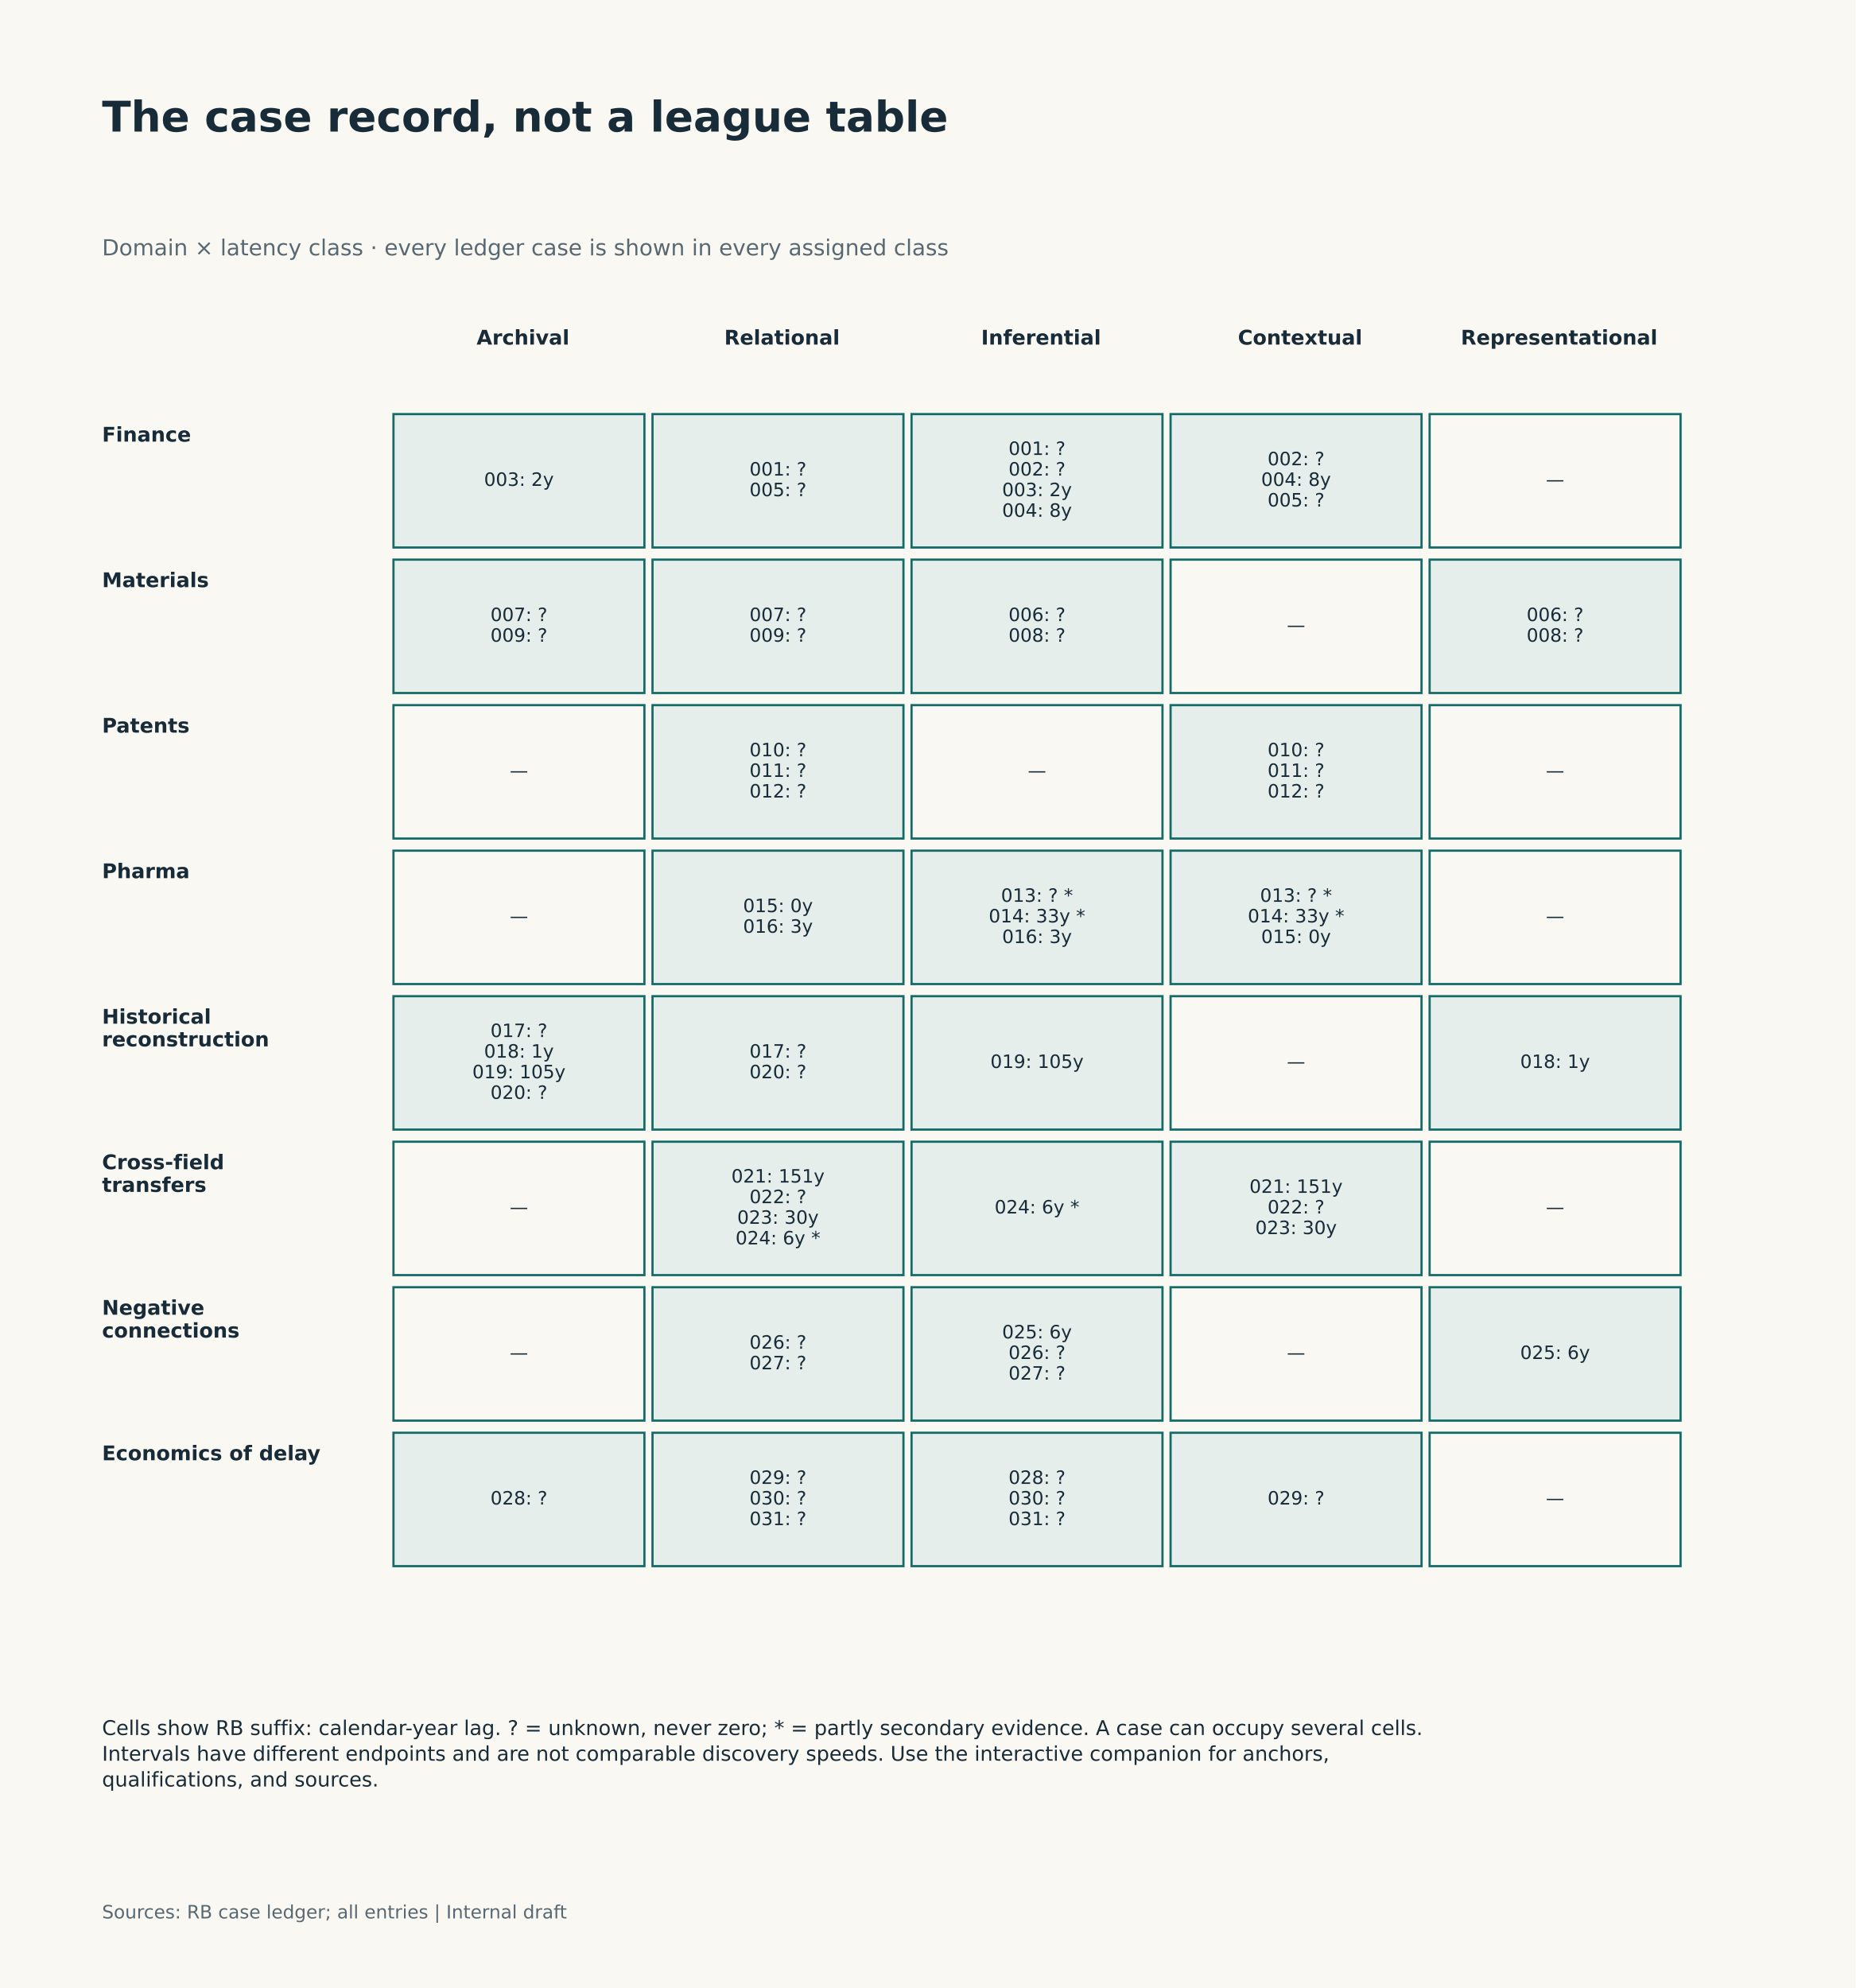
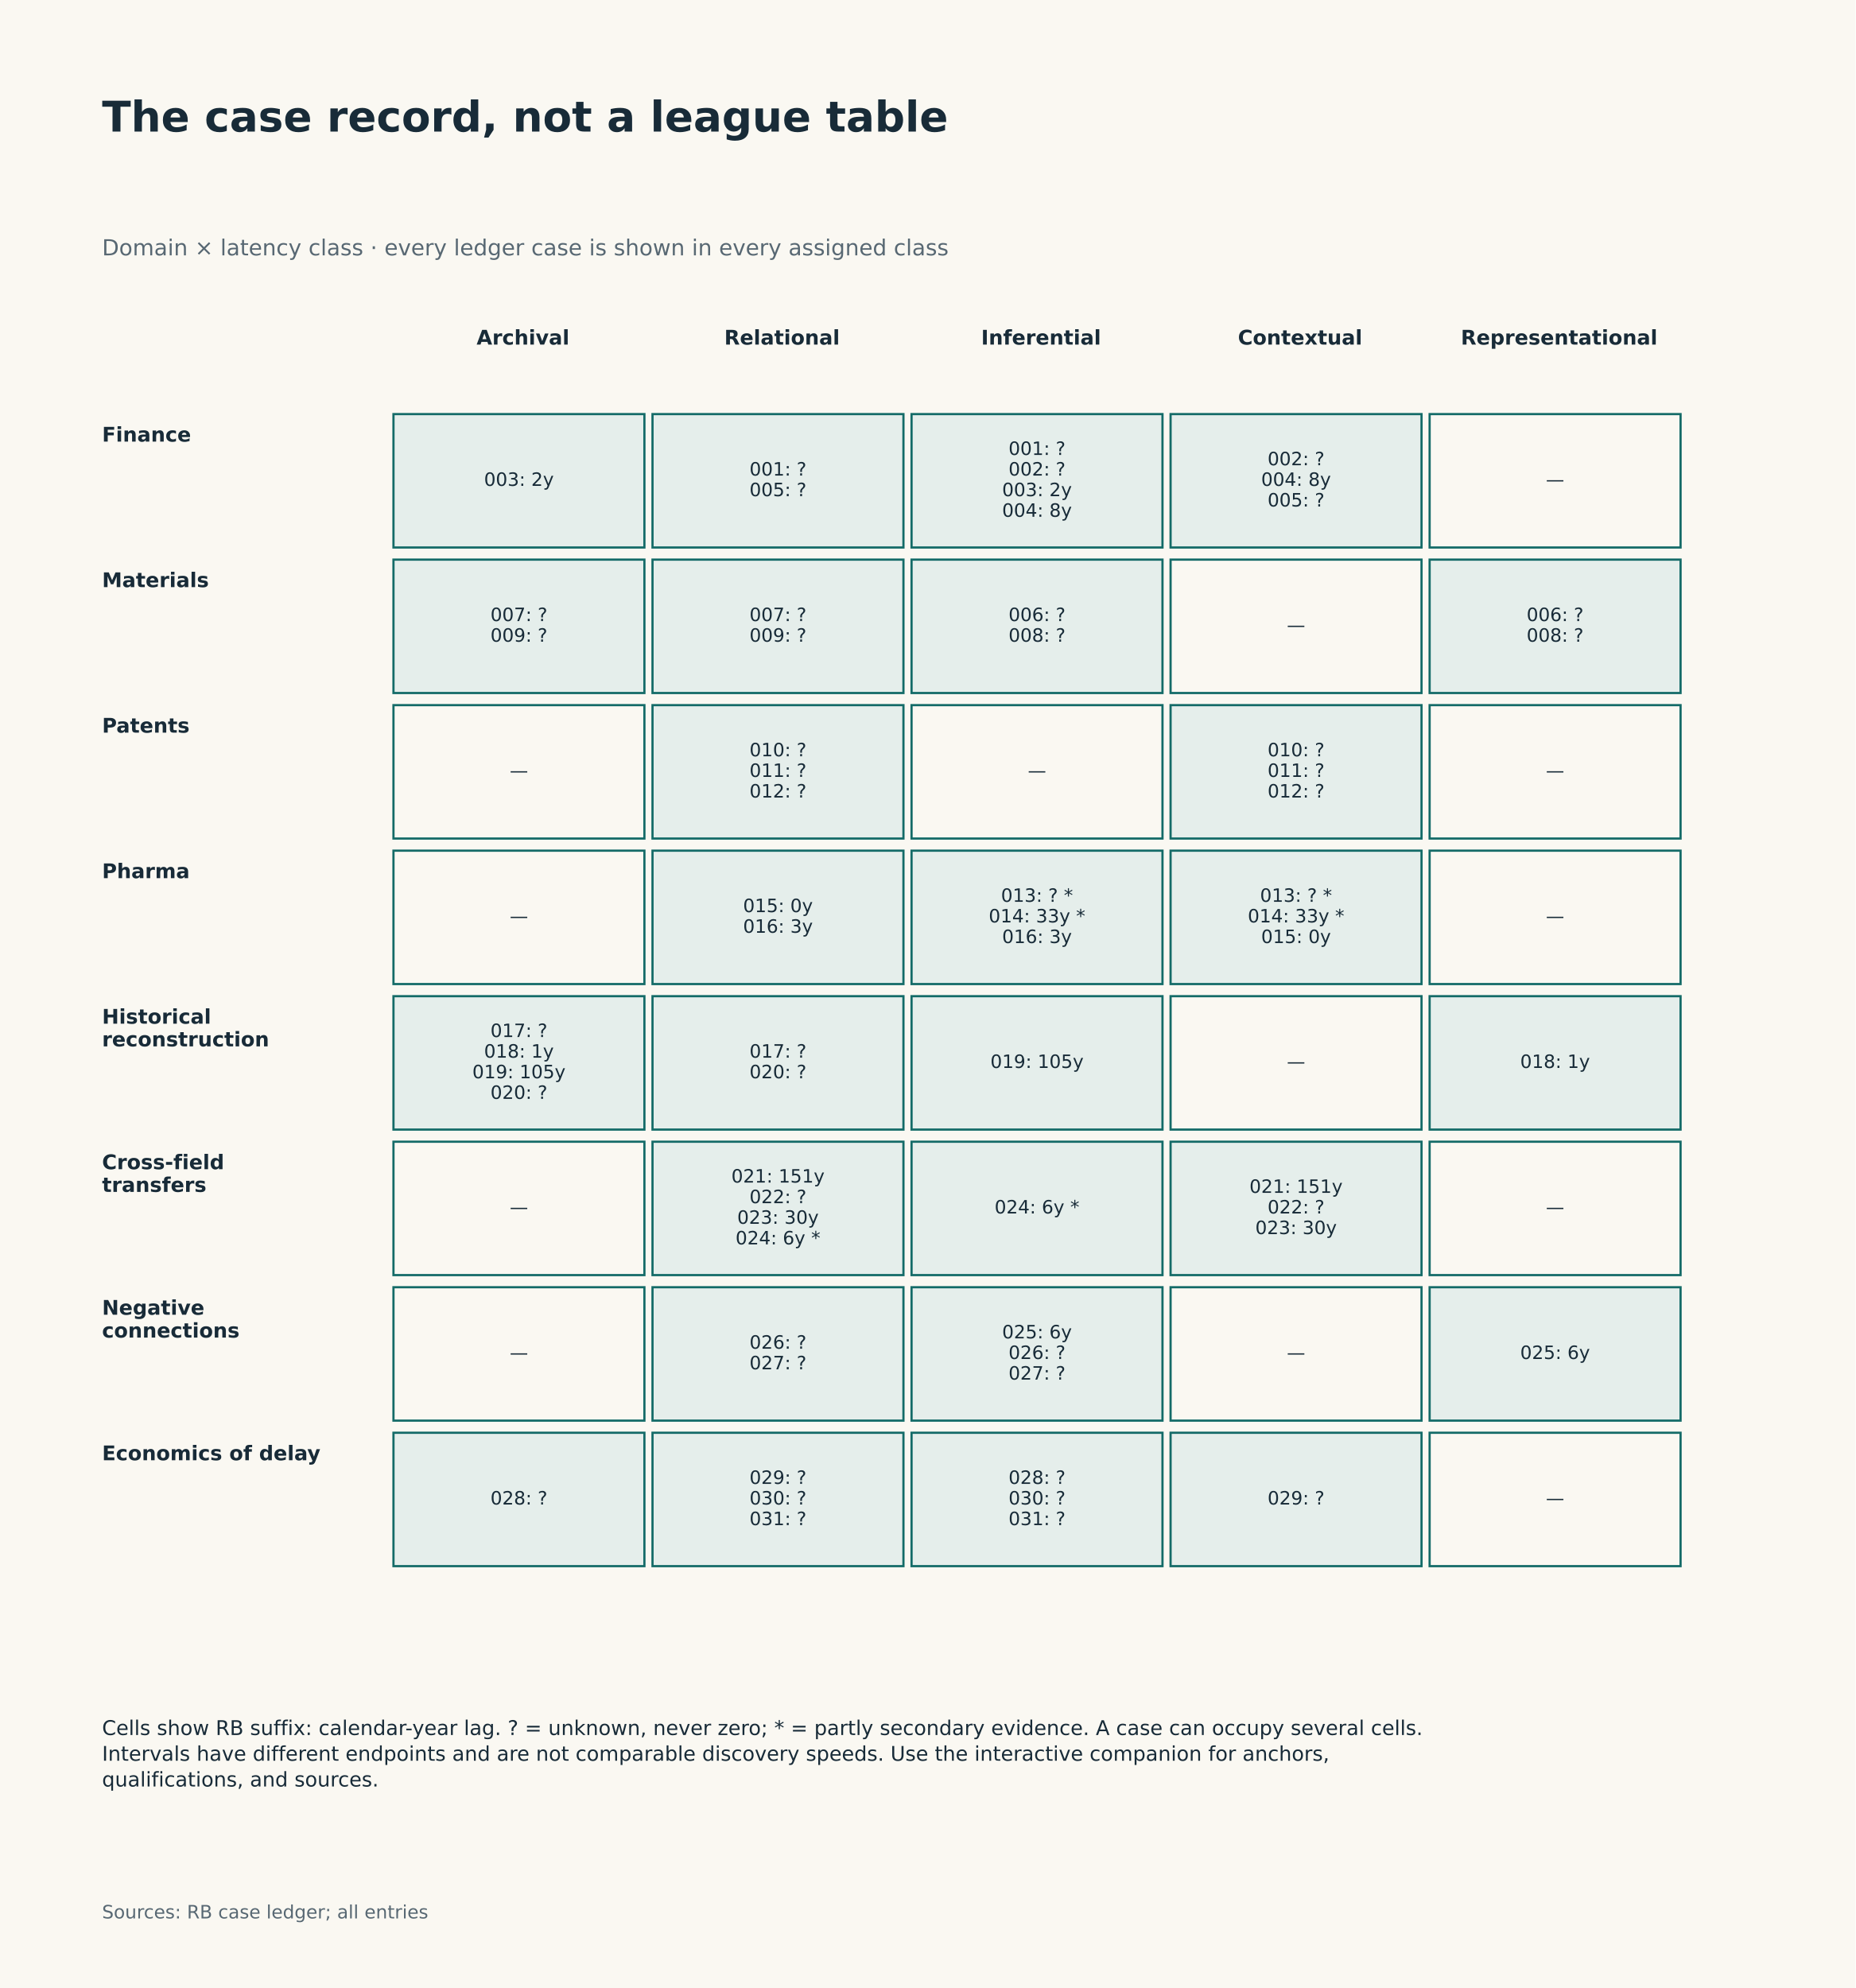
<svg xmlns="http://www.w3.org/2000/svg" width="1008pt" height="1080pt" viewBox="0 0 1008 1080" version="1.1">
  <defs>
    <style type="text/css">*{stroke-linejoin: round; stroke-linecap: butt}</style>
  </defs>
  <g id="figure_1">
    <g id="patch_1">
      <path d="M 0 1080  L 1008 1080  L 1008 0  L 0 0  z " style="fill: #faf8f2" />
    </g>
    <g id="axes_1">
      <g id="patch_2">
-         <path d="M 213.755 297.432  L 350.082 297.432  L 350.082 224.964  L 213.755 224.964  z " clip-path="url(#pa0b684f021)" style="fill: #e5eeeb; stroke: #146b68; stroke-width: 1.2; stroke-linejoin: miter" />
+         <path d="M 213.755 297.432  L 350.082 297.432  L 350.082 224.964  L 213.755 224.964  z " clip-path="url(#pd7b78fbdc6)" style="fill: #e5eeeb; stroke: #146b68; stroke-width: 1.2; stroke-linejoin: miter" />
      </g>
      <g id="patch_3">
-         <path d="M 354.48 297.432  L 490.807 297.432  L 490.807 224.964  L 354.48 224.964  z " clip-path="url(#pa0b684f021)" style="fill: #e5eeeb; stroke: #146b68; stroke-width: 1.2; stroke-linejoin: miter" />
+         <path d="M 354.48 297.432  L 490.807 297.432  L 490.807 224.964  L 354.48 224.964  z " clip-path="url(#pd7b78fbdc6)" style="fill: #e5eeeb; stroke: #146b68; stroke-width: 1.2; stroke-linejoin: miter" />
      </g>
      <g id="patch_4">
-         <path d="M 495.205 297.432  L 631.532 297.432  L 631.532 224.964  L 495.205 224.964  z " clip-path="url(#pa0b684f021)" style="fill: #e5eeeb; stroke: #146b68; stroke-width: 1.2; stroke-linejoin: miter" />
+         <path d="M 495.205 297.432  L 631.532 297.432  L 631.532 224.964  L 495.205 224.964  z " clip-path="url(#pd7b78fbdc6)" style="fill: #e5eeeb; stroke: #146b68; stroke-width: 1.2; stroke-linejoin: miter" />
      </g>
      <g id="patch_5">
-         <path d="M 635.929 297.432  L 772.256 297.432  L 772.256 224.964  L 635.929 224.964  z " clip-path="url(#pa0b684f021)" style="fill: #e5eeeb; stroke: #146b68; stroke-width: 1.2; stroke-linejoin: miter" />
+         <path d="M 635.929 297.432  L 772.256 297.432  L 772.256 224.964  L 635.929 224.964  z " clip-path="url(#pd7b78fbdc6)" style="fill: #e5eeeb; stroke: #146b68; stroke-width: 1.2; stroke-linejoin: miter" />
      </g>
      <g id="patch_6">
-         <path d="M 776.654 297.432  L 912.981 297.432  L 912.981 224.964  L 776.654 224.964  z " clip-path="url(#pa0b684f021)" style="fill: #faf8f2; stroke: #146b68; stroke-width: 1.2; stroke-linejoin: miter" />
+         <path d="M 776.654 297.432  L 912.981 297.432  L 912.981 224.964  L 776.654 224.964  z " clip-path="url(#pd7b78fbdc6)" style="fill: #faf8f2; stroke: #146b68; stroke-width: 1.2; stroke-linejoin: miter" />
      </g>
      <g id="patch_7">
-         <path d="M 213.755 376.488  L 350.082 376.488  L 350.082 304.02  L 213.755 304.02  z " clip-path="url(#pa0b684f021)" style="fill: #e5eeeb; stroke: #146b68; stroke-width: 1.2; stroke-linejoin: miter" />
+         <path d="M 213.755 376.488  L 350.082 376.488  L 350.082 304.02  L 213.755 304.02  z " clip-path="url(#pd7b78fbdc6)" style="fill: #e5eeeb; stroke: #146b68; stroke-width: 1.2; stroke-linejoin: miter" />
      </g>
      <g id="patch_8">
-         <path d="M 354.48 376.488  L 490.807 376.488  L 490.807 304.02  L 354.48 304.02  z " clip-path="url(#pa0b684f021)" style="fill: #e5eeeb; stroke: #146b68; stroke-width: 1.2; stroke-linejoin: miter" />
+         <path d="M 354.48 376.488  L 490.807 376.488  L 490.807 304.02  L 354.48 304.02  z " clip-path="url(#pd7b78fbdc6)" style="fill: #e5eeeb; stroke: #146b68; stroke-width: 1.2; stroke-linejoin: miter" />
      </g>
      <g id="patch_9">
-         <path d="M 495.205 376.488  L 631.532 376.488  L 631.532 304.02  L 495.205 304.02  z " clip-path="url(#pa0b684f021)" style="fill: #e5eeeb; stroke: #146b68; stroke-width: 1.2; stroke-linejoin: miter" />
+         <path d="M 495.205 376.488  L 631.532 376.488  L 631.532 304.02  L 495.205 304.02  z " clip-path="url(#pd7b78fbdc6)" style="fill: #e5eeeb; stroke: #146b68; stroke-width: 1.2; stroke-linejoin: miter" />
      </g>
      <g id="patch_10">
-         <path d="M 635.929 376.488  L 772.256 376.488  L 772.256 304.02  L 635.929 304.02  z " clip-path="url(#pa0b684f021)" style="fill: #faf8f2; stroke: #146b68; stroke-width: 1.2; stroke-linejoin: miter" />
+         <path d="M 635.929 376.488  L 772.256 376.488  L 772.256 304.02  L 635.929 304.02  z " clip-path="url(#pd7b78fbdc6)" style="fill: #faf8f2; stroke: #146b68; stroke-width: 1.2; stroke-linejoin: miter" />
      </g>
      <g id="patch_11">
-         <path d="M 776.654 376.488  L 912.981 376.488  L 912.981 304.02  L 776.654 304.02  z " clip-path="url(#pa0b684f021)" style="fill: #e5eeeb; stroke: #146b68; stroke-width: 1.2; stroke-linejoin: miter" />
+         <path d="M 776.654 376.488  L 912.981 376.488  L 912.981 304.02  L 776.654 304.02  z " clip-path="url(#pd7b78fbdc6)" style="fill: #e5eeeb; stroke: #146b68; stroke-width: 1.2; stroke-linejoin: miter" />
      </g>
      <g id="patch_12">
-         <path d="M 213.755 455.544  L 350.082 455.544  L 350.082 383.076  L 213.755 383.076  z " clip-path="url(#pa0b684f021)" style="fill: #faf8f2; stroke: #146b68; stroke-width: 1.2; stroke-linejoin: miter" />
+         <path d="M 213.755 455.544  L 350.082 455.544  L 350.082 383.076  L 213.755 383.076  z " clip-path="url(#pd7b78fbdc6)" style="fill: #faf8f2; stroke: #146b68; stroke-width: 1.2; stroke-linejoin: miter" />
      </g>
      <g id="patch_13">
-         <path d="M 354.48 455.544  L 490.807 455.544  L 490.807 383.076  L 354.48 383.076  z " clip-path="url(#pa0b684f021)" style="fill: #e5eeeb; stroke: #146b68; stroke-width: 1.2; stroke-linejoin: miter" />
+         <path d="M 354.48 455.544  L 490.807 455.544  L 490.807 383.076  L 354.48 383.076  z " clip-path="url(#pd7b78fbdc6)" style="fill: #e5eeeb; stroke: #146b68; stroke-width: 1.2; stroke-linejoin: miter" />
      </g>
      <g id="patch_14">
-         <path d="M 495.205 455.544  L 631.532 455.544  L 631.532 383.076  L 495.205 383.076  z " clip-path="url(#pa0b684f021)" style="fill: #faf8f2; stroke: #146b68; stroke-width: 1.2; stroke-linejoin: miter" />
+         <path d="M 495.205 455.544  L 631.532 455.544  L 631.532 383.076  L 495.205 383.076  z " clip-path="url(#pd7b78fbdc6)" style="fill: #faf8f2; stroke: #146b68; stroke-width: 1.2; stroke-linejoin: miter" />
      </g>
      <g id="patch_15">
-         <path d="M 635.929 455.544  L 772.256 455.544  L 772.256 383.076  L 635.929 383.076  z " clip-path="url(#pa0b684f021)" style="fill: #e5eeeb; stroke: #146b68; stroke-width: 1.2; stroke-linejoin: miter" />
+         <path d="M 635.929 455.544  L 772.256 455.544  L 772.256 383.076  L 635.929 383.076  z " clip-path="url(#pd7b78fbdc6)" style="fill: #e5eeeb; stroke: #146b68; stroke-width: 1.2; stroke-linejoin: miter" />
      </g>
      <g id="patch_16">
-         <path d="M 776.654 455.544  L 912.981 455.544  L 912.981 383.076  L 776.654 383.076  z " clip-path="url(#pa0b684f021)" style="fill: #faf8f2; stroke: #146b68; stroke-width: 1.2; stroke-linejoin: miter" />
+         <path d="M 776.654 455.544  L 912.981 455.544  L 912.981 383.076  L 776.654 383.076  z " clip-path="url(#pd7b78fbdc6)" style="fill: #faf8f2; stroke: #146b68; stroke-width: 1.2; stroke-linejoin: miter" />
      </g>
      <g id="patch_17">
-         <path d="M 213.755 534.6  L 350.082 534.6  L 350.082 462.132  L 213.755 462.132  z " clip-path="url(#pa0b684f021)" style="fill: #faf8f2; stroke: #146b68; stroke-width: 1.2; stroke-linejoin: miter" />
+         <path d="M 213.755 534.6  L 350.082 534.6  L 350.082 462.132  L 213.755 462.132  z " clip-path="url(#pd7b78fbdc6)" style="fill: #faf8f2; stroke: #146b68; stroke-width: 1.2; stroke-linejoin: miter" />
      </g>
      <g id="patch_18">
-         <path d="M 354.48 534.6  L 490.807 534.6  L 490.807 462.132  L 354.48 462.132  z " clip-path="url(#pa0b684f021)" style="fill: #e5eeeb; stroke: #146b68; stroke-width: 1.2; stroke-linejoin: miter" />
+         <path d="M 354.48 534.6  L 490.807 534.6  L 490.807 462.132  L 354.48 462.132  z " clip-path="url(#pd7b78fbdc6)" style="fill: #e5eeeb; stroke: #146b68; stroke-width: 1.2; stroke-linejoin: miter" />
      </g>
      <g id="patch_19">
-         <path d="M 495.205 534.6  L 631.532 534.6  L 631.532 462.132  L 495.205 462.132  z " clip-path="url(#pa0b684f021)" style="fill: #e5eeeb; stroke: #146b68; stroke-width: 1.2; stroke-linejoin: miter" />
+         <path d="M 495.205 534.6  L 631.532 534.6  L 631.532 462.132  L 495.205 462.132  z " clip-path="url(#pd7b78fbdc6)" style="fill: #e5eeeb; stroke: #146b68; stroke-width: 1.2; stroke-linejoin: miter" />
      </g>
      <g id="patch_20">
-         <path d="M 635.929 534.6  L 772.256 534.6  L 772.256 462.132  L 635.929 462.132  z " clip-path="url(#pa0b684f021)" style="fill: #e5eeeb; stroke: #146b68; stroke-width: 1.2; stroke-linejoin: miter" />
+         <path d="M 635.929 534.6  L 772.256 534.6  L 772.256 462.132  L 635.929 462.132  z " clip-path="url(#pd7b78fbdc6)" style="fill: #e5eeeb; stroke: #146b68; stroke-width: 1.2; stroke-linejoin: miter" />
      </g>
      <g id="patch_21">
-         <path d="M 776.654 534.6  L 912.981 534.6  L 912.981 462.132  L 776.654 462.132  z " clip-path="url(#pa0b684f021)" style="fill: #faf8f2; stroke: #146b68; stroke-width: 1.2; stroke-linejoin: miter" />
+         <path d="M 776.654 534.6  L 912.981 534.6  L 912.981 462.132  L 776.654 462.132  z " clip-path="url(#pd7b78fbdc6)" style="fill: #faf8f2; stroke: #146b68; stroke-width: 1.2; stroke-linejoin: miter" />
      </g>
      <g id="patch_22">
-         <path d="M 213.755 613.656  L 350.082 613.656  L 350.082 541.188  L 213.755 541.188  z " clip-path="url(#pa0b684f021)" style="fill: #e5eeeb; stroke: #146b68; stroke-width: 1.2; stroke-linejoin: miter" />
+         <path d="M 213.755 613.656  L 350.082 613.656  L 350.082 541.188  L 213.755 541.188  z " clip-path="url(#pd7b78fbdc6)" style="fill: #e5eeeb; stroke: #146b68; stroke-width: 1.2; stroke-linejoin: miter" />
      </g>
      <g id="patch_23">
-         <path d="M 354.48 613.656  L 490.807 613.656  L 490.807 541.188  L 354.48 541.188  z " clip-path="url(#pa0b684f021)" style="fill: #e5eeeb; stroke: #146b68; stroke-width: 1.2; stroke-linejoin: miter" />
+         <path d="M 354.48 613.656  L 490.807 613.656  L 490.807 541.188  L 354.48 541.188  z " clip-path="url(#pd7b78fbdc6)" style="fill: #e5eeeb; stroke: #146b68; stroke-width: 1.2; stroke-linejoin: miter" />
      </g>
      <g id="patch_24">
-         <path d="M 495.205 613.656  L 631.532 613.656  L 631.532 541.188  L 495.205 541.188  z " clip-path="url(#pa0b684f021)" style="fill: #e5eeeb; stroke: #146b68; stroke-width: 1.2; stroke-linejoin: miter" />
+         <path d="M 495.205 613.656  L 631.532 613.656  L 631.532 541.188  L 495.205 541.188  z " clip-path="url(#pd7b78fbdc6)" style="fill: #e5eeeb; stroke: #146b68; stroke-width: 1.2; stroke-linejoin: miter" />
      </g>
      <g id="patch_25">
-         <path d="M 635.929 613.656  L 772.256 613.656  L 772.256 541.188  L 635.929 541.188  z " clip-path="url(#pa0b684f021)" style="fill: #faf8f2; stroke: #146b68; stroke-width: 1.2; stroke-linejoin: miter" />
+         <path d="M 635.929 613.656  L 772.256 613.656  L 772.256 541.188  L 635.929 541.188  z " clip-path="url(#pd7b78fbdc6)" style="fill: #faf8f2; stroke: #146b68; stroke-width: 1.2; stroke-linejoin: miter" />
      </g>
      <g id="patch_26">
-         <path d="M 776.654 613.656  L 912.981 613.656  L 912.981 541.188  L 776.654 541.188  z " clip-path="url(#pa0b684f021)" style="fill: #e5eeeb; stroke: #146b68; stroke-width: 1.2; stroke-linejoin: miter" />
+         <path d="M 776.654 613.656  L 912.981 613.656  L 912.981 541.188  L 776.654 541.188  z " clip-path="url(#pd7b78fbdc6)" style="fill: #e5eeeb; stroke: #146b68; stroke-width: 1.2; stroke-linejoin: miter" />
      </g>
      <g id="patch_27">
-         <path d="M 213.755 692.712  L 350.082 692.712  L 350.082 620.244  L 213.755 620.244  z " clip-path="url(#pa0b684f021)" style="fill: #faf8f2; stroke: #146b68; stroke-width: 1.2; stroke-linejoin: miter" />
+         <path d="M 213.755 692.712  L 350.082 692.712  L 350.082 620.244  L 213.755 620.244  z " clip-path="url(#pd7b78fbdc6)" style="fill: #faf8f2; stroke: #146b68; stroke-width: 1.2; stroke-linejoin: miter" />
      </g>
      <g id="patch_28">
-         <path d="M 354.48 692.712  L 490.807 692.712  L 490.807 620.244  L 354.48 620.244  z " clip-path="url(#pa0b684f021)" style="fill: #e5eeeb; stroke: #146b68; stroke-width: 1.2; stroke-linejoin: miter" />
+         <path d="M 354.48 692.712  L 490.807 692.712  L 490.807 620.244  L 354.48 620.244  z " clip-path="url(#pd7b78fbdc6)" style="fill: #e5eeeb; stroke: #146b68; stroke-width: 1.2; stroke-linejoin: miter" />
      </g>
      <g id="patch_29">
-         <path d="M 495.205 692.712  L 631.532 692.712  L 631.532 620.244  L 495.205 620.244  z " clip-path="url(#pa0b684f021)" style="fill: #e5eeeb; stroke: #146b68; stroke-width: 1.2; stroke-linejoin: miter" />
+         <path d="M 495.205 692.712  L 631.532 692.712  L 631.532 620.244  L 495.205 620.244  z " clip-path="url(#pd7b78fbdc6)" style="fill: #e5eeeb; stroke: #146b68; stroke-width: 1.2; stroke-linejoin: miter" />
      </g>
      <g id="patch_30">
-         <path d="M 635.929 692.712  L 772.256 692.712  L 772.256 620.244  L 635.929 620.244  z " clip-path="url(#pa0b684f021)" style="fill: #e5eeeb; stroke: #146b68; stroke-width: 1.2; stroke-linejoin: miter" />
+         <path d="M 635.929 692.712  L 772.256 692.712  L 772.256 620.244  L 635.929 620.244  z " clip-path="url(#pd7b78fbdc6)" style="fill: #e5eeeb; stroke: #146b68; stroke-width: 1.2; stroke-linejoin: miter" />
      </g>
      <g id="patch_31">
-         <path d="M 776.654 692.712  L 912.981 692.712  L 912.981 620.244  L 776.654 620.244  z " clip-path="url(#pa0b684f021)" style="fill: #faf8f2; stroke: #146b68; stroke-width: 1.2; stroke-linejoin: miter" />
+         <path d="M 776.654 692.712  L 912.981 692.712  L 912.981 620.244  L 776.654 620.244  z " clip-path="url(#pd7b78fbdc6)" style="fill: #faf8f2; stroke: #146b68; stroke-width: 1.2; stroke-linejoin: miter" />
      </g>
      <g id="patch_32">
-         <path d="M 213.755 771.768  L 350.082 771.768  L 350.082 699.3  L 213.755 699.3  z " clip-path="url(#pa0b684f021)" style="fill: #faf8f2; stroke: #146b68; stroke-width: 1.2; stroke-linejoin: miter" />
+         <path d="M 213.755 771.768  L 350.082 771.768  L 350.082 699.3  L 213.755 699.3  z " clip-path="url(#pd7b78fbdc6)" style="fill: #faf8f2; stroke: #146b68; stroke-width: 1.2; stroke-linejoin: miter" />
      </g>
      <g id="patch_33">
-         <path d="M 354.48 771.768  L 490.807 771.768  L 490.807 699.3  L 354.48 699.3  z " clip-path="url(#pa0b684f021)" style="fill: #e5eeeb; stroke: #146b68; stroke-width: 1.2; stroke-linejoin: miter" />
+         <path d="M 354.48 771.768  L 490.807 771.768  L 490.807 699.3  L 354.48 699.3  z " clip-path="url(#pd7b78fbdc6)" style="fill: #e5eeeb; stroke: #146b68; stroke-width: 1.2; stroke-linejoin: miter" />
      </g>
      <g id="patch_34">
-         <path d="M 495.205 771.768  L 631.532 771.768  L 631.532 699.3  L 495.205 699.3  z " clip-path="url(#pa0b684f021)" style="fill: #e5eeeb; stroke: #146b68; stroke-width: 1.2; stroke-linejoin: miter" />
+         <path d="M 495.205 771.768  L 631.532 771.768  L 631.532 699.3  L 495.205 699.3  z " clip-path="url(#pd7b78fbdc6)" style="fill: #e5eeeb; stroke: #146b68; stroke-width: 1.2; stroke-linejoin: miter" />
      </g>
      <g id="patch_35">
-         <path d="M 635.929 771.768  L 772.256 771.768  L 772.256 699.3  L 635.929 699.3  z " clip-path="url(#pa0b684f021)" style="fill: #faf8f2; stroke: #146b68; stroke-width: 1.2; stroke-linejoin: miter" />
+         <path d="M 635.929 771.768  L 772.256 771.768  L 772.256 699.3  L 635.929 699.3  z " clip-path="url(#pd7b78fbdc6)" style="fill: #faf8f2; stroke: #146b68; stroke-width: 1.2; stroke-linejoin: miter" />
      </g>
      <g id="patch_36">
-         <path d="M 776.654 771.768  L 912.981 771.768  L 912.981 699.3  L 776.654 699.3  z " clip-path="url(#pa0b684f021)" style="fill: #e5eeeb; stroke: #146b68; stroke-width: 1.2; stroke-linejoin: miter" />
+         <path d="M 776.654 771.768  L 912.981 771.768  L 912.981 699.3  L 776.654 699.3  z " clip-path="url(#pd7b78fbdc6)" style="fill: #e5eeeb; stroke: #146b68; stroke-width: 1.2; stroke-linejoin: miter" />
      </g>
      <g id="patch_37">
-         <path d="M 213.755 850.824  L 350.082 850.824  L 350.082 778.356  L 213.755 778.356  z " clip-path="url(#pa0b684f021)" style="fill: #e5eeeb; stroke: #146b68; stroke-width: 1.2; stroke-linejoin: miter" />
+         <path d="M 213.755 850.824  L 350.082 850.824  L 350.082 778.356  L 213.755 778.356  z " clip-path="url(#pd7b78fbdc6)" style="fill: #e5eeeb; stroke: #146b68; stroke-width: 1.2; stroke-linejoin: miter" />
      </g>
      <g id="patch_38">
-         <path d="M 354.48 850.824  L 490.807 850.824  L 490.807 778.356  L 354.48 778.356  z " clip-path="url(#pa0b684f021)" style="fill: #e5eeeb; stroke: #146b68; stroke-width: 1.2; stroke-linejoin: miter" />
+         <path d="M 354.48 850.824  L 490.807 850.824  L 490.807 778.356  L 354.48 778.356  z " clip-path="url(#pd7b78fbdc6)" style="fill: #e5eeeb; stroke: #146b68; stroke-width: 1.2; stroke-linejoin: miter" />
      </g>
      <g id="patch_39">
-         <path d="M 495.205 850.824  L 631.532 850.824  L 631.532 778.356  L 495.205 778.356  z " clip-path="url(#pa0b684f021)" style="fill: #e5eeeb; stroke: #146b68; stroke-width: 1.2; stroke-linejoin: miter" />
+         <path d="M 495.205 850.824  L 631.532 850.824  L 631.532 778.356  L 495.205 778.356  z " clip-path="url(#pd7b78fbdc6)" style="fill: #e5eeeb; stroke: #146b68; stroke-width: 1.2; stroke-linejoin: miter" />
      </g>
      <g id="patch_40">
-         <path d="M 635.929 850.824  L 772.256 850.824  L 772.256 778.356  L 635.929 778.356  z " clip-path="url(#pa0b684f021)" style="fill: #e5eeeb; stroke: #146b68; stroke-width: 1.2; stroke-linejoin: miter" />
+         <path d="M 635.929 850.824  L 772.256 850.824  L 772.256 778.356  L 635.929 778.356  z " clip-path="url(#pd7b78fbdc6)" style="fill: #e5eeeb; stroke: #146b68; stroke-width: 1.2; stroke-linejoin: miter" />
      </g>
      <g id="patch_41">
-         <path d="M 776.654 850.824  L 912.981 850.824  L 912.981 778.356  L 776.654 778.356  z " clip-path="url(#pa0b684f021)" style="fill: #faf8f2; stroke: #146b68; stroke-width: 1.2; stroke-linejoin: miter" />
+         <path d="M 776.654 850.824  L 912.981 850.824  L 912.981 778.356  L 776.654 778.356  z " clip-path="url(#pd7b78fbdc6)" style="fill: #faf8f2; stroke: #146b68; stroke-width: 1.2; stroke-linejoin: miter" />
      </g>
      <g id="text_1">
        <text style="font-weight: 700; font-size: 11px; font-family: 'DejaVu Sans'; text-anchor: middle; fill: #182b38" x="284.118" y="187.206" transform="rotate(-0 284.1176 187.2063)">Archival</text>
      </g>
      <g id="text_2">
        <text style="font-weight: 700; font-size: 11px; font-family: 'DejaVu Sans'; text-anchor: middle; fill: #182b38" x="424.842" y="187.206" transform="rotate(-0 424.8424 187.2063)">Relational</text>
      </g>
      <g id="text_3">
        <text style="font-weight: 700; font-size: 11px; font-family: 'DejaVu Sans'; text-anchor: middle; fill: #182b38" x="565.567" y="187.206" transform="rotate(-0 565.5671 187.2063)">Inferential</text>
      </g>
      <g id="text_4">
        <text style="font-weight: 700; font-size: 11px; font-family: 'DejaVu Sans'; text-anchor: middle; fill: #182b38" x="706.292" y="187.206" transform="rotate(-0 706.2918 187.2063)">Contextual</text>
      </g>
      <g id="text_5">
        <text style="font-weight: 700; font-size: 11px; font-family: 'DejaVu Sans'; text-anchor: middle; fill: #182b38" x="847.016" y="187.206" transform="rotate(-0 847.0165 187.2063)">Representational</text>
      </g>
      <g id="text_6">
        <text style="font-weight: 700; font-size: 11px; font-family: 'DejaVu Sans'; text-anchor: start; fill: #182b38" x="55.44" y="239.91" transform="rotate(-0 55.44 239.9103)">Finance</text>
      </g>
      <g id="text_7">
        <text style="font-size: 10px; font-family: 'DejaVu Sans'; text-anchor: middle; fill: #182b38" x="281.919" y="263.957" transform="rotate(-0 281.9188 263.9574)">003: 2y</text>
      </g>
      <g id="text_8">
        <text style="font-size: 10px; font-family: 'DejaVu Sans'; fill: #182b38" transform="translate(407.1724 258.3585)">001: ?</text>
        <text style="font-size: 10px; font-family: 'DejaVu Sans'; fill: #182b38" transform="translate(407.1724 269.5563)">005: ?</text>
      </g>
      <g id="text_9">
        <text style="font-size: 10px; font-family: 'DejaVu Sans'; fill: #182b38" transform="translate(547.8971 247.1607)">001: ?</text>
        <text style="font-size: 10px; font-family: 'DejaVu Sans'; fill: #182b38" transform="translate(547.8971 258.3585)">002: ?</text>
        <text style="font-size: 10px; font-family: 'DejaVu Sans'; fill: #182b38" transform="translate(544.4104 269.5563)">003: 2y</text>
        <text style="font-size: 10px; font-family: 'DejaVu Sans'; fill: #182b38" transform="translate(544.4104 280.7541)">004: 8y</text>
      </g>
      <g id="text_10">
        <text style="font-size: 10px; font-family: 'DejaVu Sans'; fill: #182b38" transform="translate(688.6218 252.7596)">002: ?</text>
        <text style="font-size: 10px; font-family: 'DejaVu Sans'; fill: #182b38" transform="translate(685.1351 263.9574)">004: 8y</text>
        <text style="font-size: 10px; font-family: 'DejaVu Sans'; fill: #182b38" transform="translate(688.6218 275.1552)">005: ?</text>
      </g>
      <g id="text_11">
        <text style="font-size: 10px; font-family: 'DejaVu Sans'; text-anchor: middle; fill: #182b38" x="844.818" y="263.957" transform="rotate(-0 844.8176 263.9574)">—</text>
      </g>
      <g id="text_12">
        <text style="font-weight: 700; font-size: 11px; font-family: 'DejaVu Sans'; text-anchor: start; fill: #182b38" x="55.44" y="318.966" transform="rotate(-0 55.44 318.9663)">Materials</text>
      </g>
      <g id="text_13">
        <text style="font-size: 10px; font-family: 'DejaVu Sans'; fill: #182b38" transform="translate(266.4477 337.4145)">007: ?</text>
        <text style="font-size: 10px; font-family: 'DejaVu Sans'; fill: #182b38" transform="translate(266.4477 348.6123)">009: ?</text>
      </g>
      <g id="text_14">
        <text style="font-size: 10px; font-family: 'DejaVu Sans'; fill: #182b38" transform="translate(407.1724 337.4145)">007: ?</text>
        <text style="font-size: 10px; font-family: 'DejaVu Sans'; fill: #182b38" transform="translate(407.1724 348.6123)">009: ?</text>
      </g>
      <g id="text_15">
        <text style="font-size: 10px; font-family: 'DejaVu Sans'; fill: #182b38" transform="translate(547.8971 337.4145)">006: ?</text>
        <text style="font-size: 10px; font-family: 'DejaVu Sans'; fill: #182b38" transform="translate(547.8971 348.6123)">008: ?</text>
      </g>
      <g id="text_16">
        <text style="font-size: 10px; font-family: 'DejaVu Sans'; text-anchor: middle; fill: #182b38" x="704.093" y="343.013" transform="rotate(-0 704.0929 343.0134)">—</text>
      </g>
      <g id="text_17">
        <text style="font-size: 10px; font-family: 'DejaVu Sans'; fill: #182b38" transform="translate(829.3466 337.4145)">006: ?</text>
        <text style="font-size: 10px; font-family: 'DejaVu Sans'; fill: #182b38" transform="translate(829.3466 348.6123)">008: ?</text>
      </g>
      <g id="text_18">
        <text style="font-weight: 700; font-size: 11px; font-family: 'DejaVu Sans'; text-anchor: start; fill: #182b38" x="55.44" y="398.022" transform="rotate(-0 55.44 398.0223)">Patents</text>
      </g>
      <g id="text_19">
        <text style="font-size: 10px; font-family: 'DejaVu Sans'; text-anchor: middle; fill: #182b38" x="281.919" y="422.069" transform="rotate(-0 281.9188 422.0694)">—</text>
      </g>
      <g id="text_20">
        <text style="font-size: 10px; font-family: 'DejaVu Sans'; fill: #182b38" transform="translate(407.1724 410.8716)">010: ?</text>
        <text style="font-size: 10px; font-family: 'DejaVu Sans'; fill: #182b38" transform="translate(407.1724 422.0694)">011: ?</text>
        <text style="font-size: 10px; font-family: 'DejaVu Sans'; fill: #182b38" transform="translate(407.1724 433.2672)">012: ?</text>
      </g>
      <g id="text_21">
        <text style="font-size: 10px; font-family: 'DejaVu Sans'; text-anchor: middle; fill: #182b38" x="563.368" y="422.069" transform="rotate(-0 563.3682 422.0694)">—</text>
      </g>
      <g id="text_22">
        <text style="font-size: 10px; font-family: 'DejaVu Sans'; fill: #182b38" transform="translate(688.6218 410.8716)">010: ?</text>
        <text style="font-size: 10px; font-family: 'DejaVu Sans'; fill: #182b38" transform="translate(688.6218 422.0694)">011: ?</text>
        <text style="font-size: 10px; font-family: 'DejaVu Sans'; fill: #182b38" transform="translate(688.6218 433.2672)">012: ?</text>
      </g>
      <g id="text_23">
        <text style="font-size: 10px; font-family: 'DejaVu Sans'; text-anchor: middle; fill: #182b38" x="844.818" y="422.069" transform="rotate(-0 844.8176 422.0694)">—</text>
      </g>
      <g id="text_24">
        <text style="font-weight: 700; font-size: 11px; font-family: 'DejaVu Sans'; text-anchor: start; fill: #182b38" x="55.44" y="477.078" transform="rotate(-0 55.44 477.0783)">Pharma</text>
      </g>
      <g id="text_25">
        <text style="font-size: 10px; font-family: 'DejaVu Sans'; text-anchor: middle; fill: #182b38" x="281.919" y="501.125" transform="rotate(-0 281.9188 501.1254)">—</text>
      </g>
      <g id="text_26">
        <text style="font-size: 10px; font-family: 'DejaVu Sans'; fill: #182b38" transform="translate(403.6857 495.5265)">015: 0y</text>
        <text style="font-size: 10px; font-family: 'DejaVu Sans'; fill: #182b38" transform="translate(403.6857 506.7243)">016: 3y</text>
      </g>
      <g id="text_27">
        <text style="font-size: 10px; font-family: 'DejaVu Sans'; fill: #182b38" transform="translate(543.8081 489.9276)">013: ? *</text>
        <text style="font-size: 10px; font-family: 'DejaVu Sans'; fill: #182b38" transform="translate(537.1401 501.1254)">014: 33y *</text>
        <text style="font-size: 10px; font-family: 'DejaVu Sans'; fill: #182b38" transform="translate(544.4104 512.3232)">016: 3y</text>
      </g>
      <g id="text_28">
        <text style="font-size: 10px; font-family: 'DejaVu Sans'; fill: #182b38" transform="translate(684.5328 489.9276)">013: ? *</text>
        <text style="font-size: 10px; font-family: 'DejaVu Sans'; fill: #182b38" transform="translate(677.8648 501.1254)">014: 33y *</text>
        <text style="font-size: 10px; font-family: 'DejaVu Sans'; fill: #182b38" transform="translate(685.1351 512.3232)">015: 0y</text>
      </g>
      <g id="text_29">
        <text style="font-size: 10px; font-family: 'DejaVu Sans'; text-anchor: middle; fill: #182b38" x="844.818" y="501.125" transform="rotate(-0 844.8176 501.1254)">—</text>
      </g>
      <g id="text_30">
        <text style="font-weight: 700; font-size: 11px; font-family: 'DejaVu Sans'; fill: #182b38" transform="translate(55.44 556.1343)">Historical</text>
        <text style="font-weight: 700; font-size: 11px; font-family: 'DejaVu Sans'; fill: #182b38" transform="translate(55.44 568.4519)">reconstruction</text>
      </g>
      <g id="text_31">
        <text style="font-size: 10px; font-family: 'DejaVu Sans'; fill: #182b38" transform="translate(266.4477 563.3847)">017: ?</text>
        <text style="font-size: 10px; font-family: 'DejaVu Sans'; fill: #182b38" transform="translate(262.961 574.5825)">018: 1y</text>
        <text style="font-size: 10px; font-family: 'DejaVu Sans'; fill: #182b38" transform="translate(256.5985 585.7803)">019: 105y</text>
        <text style="font-size: 10px; font-family: 'DejaVu Sans'; fill: #182b38" transform="translate(266.4477 596.9781)">020: ?</text>
      </g>
      <g id="text_32">
        <text style="font-size: 10px; font-family: 'DejaVu Sans'; fill: #182b38" transform="translate(407.1724 574.5825)">017: ?</text>
        <text style="font-size: 10px; font-family: 'DejaVu Sans'; fill: #182b38" transform="translate(407.1724 585.7803)">020: ?</text>
      </g>
      <g id="text_33">
        <text style="font-size: 10px; font-family: 'DejaVu Sans'; text-anchor: middle; fill: #182b38" x="563.368" y="580.181" transform="rotate(-0 563.3682 580.1814)">019: 105y</text>
      </g>
      <g id="text_34">
        <text style="font-size: 10px; font-family: 'DejaVu Sans'; text-anchor: middle; fill: #182b38" x="704.093" y="580.181" transform="rotate(-0 704.0929 580.1814)">—</text>
      </g>
      <g id="text_35">
        <text style="font-size: 10px; font-family: 'DejaVu Sans'; text-anchor: middle; fill: #182b38" x="844.818" y="580.181" transform="rotate(-0 844.8176 580.1814)">018: 1y</text>
      </g>
      <g id="text_36">
        <text style="font-weight: 700; font-size: 11px; font-family: 'DejaVu Sans'; fill: #182b38" transform="translate(55.44 635.1903)">Cross-field</text>
        <text style="font-weight: 700; font-size: 11px; font-family: 'DejaVu Sans'; fill: #182b38" transform="translate(55.44 647.5079)">transfers</text>
      </g>
      <g id="text_37">
        <text style="font-size: 10px; font-family: 'DejaVu Sans'; text-anchor: middle; fill: #182b38" x="281.919" y="659.237" transform="rotate(-0 281.9188 659.2374)">—</text>
      </g>
      <g id="text_38">
        <text style="font-size: 10px; font-family: 'DejaVu Sans'; fill: #182b38" transform="translate(397.3232 642.4407)">021: 151y</text>
        <text style="font-size: 10px; font-family: 'DejaVu Sans'; fill: #182b38" transform="translate(407.1724 653.6385)">022: ?</text>
        <text style="font-size: 10px; font-family: 'DejaVu Sans'; fill: #182b38" transform="translate(400.5045 664.8363)">023: 30y</text>
        <text style="font-size: 10px; font-family: 'DejaVu Sans'; fill: #182b38" transform="translate(399.5967 676.0341)">024: 6y *</text>
      </g>
      <g id="text_39">
        <text style="font-size: 10px; font-family: 'DejaVu Sans'; text-anchor: middle; fill: #182b38" x="563.368" y="659.237" transform="rotate(-0 563.3682 659.2374)">024: 6y *</text>
      </g>
      <g id="text_40">
        <text style="font-size: 10px; font-family: 'DejaVu Sans'; fill: #182b38" transform="translate(678.7726 648.0396)">021: 151y</text>
        <text style="font-size: 10px; font-family: 'DejaVu Sans'; fill: #182b38" transform="translate(688.6218 659.2374)">022: ?</text>
        <text style="font-size: 10px; font-family: 'DejaVu Sans'; fill: #182b38" transform="translate(681.9539 670.4352)">023: 30y</text>
      </g>
      <g id="text_41">
        <text style="font-size: 10px; font-family: 'DejaVu Sans'; text-anchor: middle; fill: #182b38" x="844.818" y="659.237" transform="rotate(-0 844.8176 659.2374)">—</text>
      </g>
      <g id="text_42">
        <text style="font-weight: 700; font-size: 11px; font-family: 'DejaVu Sans'; fill: #182b38" transform="translate(55.44 714.2463)">Negative</text>
        <text style="font-weight: 700; font-size: 11px; font-family: 'DejaVu Sans'; fill: #182b38" transform="translate(55.44 726.6498)">connections</text>
      </g>
      <g id="text_43">
        <text style="font-size: 10px; font-family: 'DejaVu Sans'; text-anchor: middle; fill: #182b38" x="281.919" y="738.293" transform="rotate(-0 281.9188 738.2934)">—</text>
      </g>
      <g id="text_44">
        <text style="font-size: 10px; font-family: 'DejaVu Sans'; fill: #182b38" transform="translate(407.1724 732.6945)">026: ?</text>
        <text style="font-size: 10px; font-family: 'DejaVu Sans'; fill: #182b38" transform="translate(407.1724 743.8923)">027: ?</text>
      </g>
      <g id="text_45">
        <text style="font-size: 10px; font-family: 'DejaVu Sans'; fill: #182b38" transform="translate(544.4104 727.0956)">025: 6y</text>
        <text style="font-size: 10px; font-family: 'DejaVu Sans'; fill: #182b38" transform="translate(547.8971 738.2934)">026: ?</text>
        <text style="font-size: 10px; font-family: 'DejaVu Sans'; fill: #182b38" transform="translate(547.8971 749.4912)">027: ?</text>
      </g>
      <g id="text_46">
        <text style="font-size: 10px; font-family: 'DejaVu Sans'; text-anchor: middle; fill: #182b38" x="704.093" y="738.293" transform="rotate(-0 704.0929 738.2934)">—</text>
      </g>
      <g id="text_47">
        <text style="font-size: 10px; font-family: 'DejaVu Sans'; text-anchor: middle; fill: #182b38" x="844.818" y="738.293" transform="rotate(-0 844.8176 738.2934)">025: 6y</text>
      </g>
      <g id="text_48">
        <text style="font-weight: 700; font-size: 11px; font-family: 'DejaVu Sans'; text-anchor: start; fill: #182b38" x="55.44" y="793.302" transform="rotate(-0 55.44 793.3023)">Economics of delay</text>
      </g>
      <g id="text_49">
        <text style="font-size: 10px; font-family: 'DejaVu Sans'; text-anchor: middle; fill: #182b38" x="281.919" y="817.349" transform="rotate(-0 281.9188 817.3494)">028: ?</text>
      </g>
      <g id="text_50">
        <text style="font-size: 10px; font-family: 'DejaVu Sans'; fill: #182b38" transform="translate(407.1724 806.1516)">029: ?</text>
        <text style="font-size: 10px; font-family: 'DejaVu Sans'; fill: #182b38" transform="translate(407.1724 817.3494)">030: ?</text>
        <text style="font-size: 10px; font-family: 'DejaVu Sans'; fill: #182b38" transform="translate(407.1724 828.5472)">031: ?</text>
      </g>
      <g id="text_51">
        <text style="font-size: 10px; font-family: 'DejaVu Sans'; fill: #182b38" transform="translate(547.8971 806.1516)">028: ?</text>
        <text style="font-size: 10px; font-family: 'DejaVu Sans'; fill: #182b38" transform="translate(547.8971 817.3494)">030: ?</text>
        <text style="font-size: 10px; font-family: 'DejaVu Sans'; fill: #182b38" transform="translate(547.8971 828.5472)">031: ?</text>
      </g>
      <g id="text_52">
        <text style="font-size: 10px; font-family: 'DejaVu Sans'; text-anchor: middle; fill: #182b38" x="704.093" y="817.349" transform="rotate(-0 704.0929 817.3494)">029: ?</text>
      </g>
      <g id="text_53">
        <text style="font-size: 10px; font-family: 'DejaVu Sans'; text-anchor: middle; fill: #182b38" x="844.818" y="817.349" transform="rotate(-0 844.8176 817.3494)">—</text>
      </g>
    </g>
    <g id="text_54">
      <text style="font-weight: 700; font-size: 23px; font-family: 'DejaVu Sans'; text-anchor: start; fill: #182b38" x="55.44" y="71.476" transform="rotate(-0 55.44 71.47641)">The case record, not a league table</text>
    </g>
    <g id="text_55">
      <text style="font-size: 12px; font-family: 'DejaVu Sans'; text-anchor: start; fill: #586873" x="55.44" y="138.718" transform="rotate(-0 55.44 138.7181)">Domain × latency class · every ledger case is shown in every assigned class</text>
    </g>
    <g id="text_56">
      <text style="font-size: 11px; font-family: 'DejaVu Sans'; fill: #182b38" transform="translate(55.44 942.5583)">Cells show RB suffix: calendar-year lag. ? = unknown, never zero; * = partly secondary evidence. A case can occupy several cells.</text>
      <text style="font-size: 11px; font-family: 'DejaVu Sans'; fill: #182b38" transform="translate(55.44 956.5475)">Intervals have different endpoints and are not comparable discovery speeds. Use the interactive companion for anchors,</text>
      <text style="font-size: 11px; font-family: 'DejaVu Sans'; fill: #182b38" transform="translate(55.44 970.5368)">qualifications, and sources.</text>
    </g>
    <g id="text_57">
-       <text style="font-size: 10px; font-family: 'DejaVu Sans'; text-anchor: start; fill: #586873" x="55.44" y="1042.2" transform="rotate(-0 55.44 1042.2)">Sources: RB case ledger; all entries  |  Internal draft</text>
+       <text style="font-size: 10px; font-family: 'DejaVu Sans'; text-anchor: start; fill: #586873" x="55.44" y="1042.2" transform="rotate(-0 55.44 1042.2)">Sources: RB case ledger; all entries</text>
    </g>
  </g>
  <defs>
-     <clipPath id="pa0b684f021">
+     <clipPath id="pd7b78fbdc6">
      <rect x="55.44" y="205.2" width="897.12" height="658.8" />
    </clipPath>
  </defs>
</svg>
